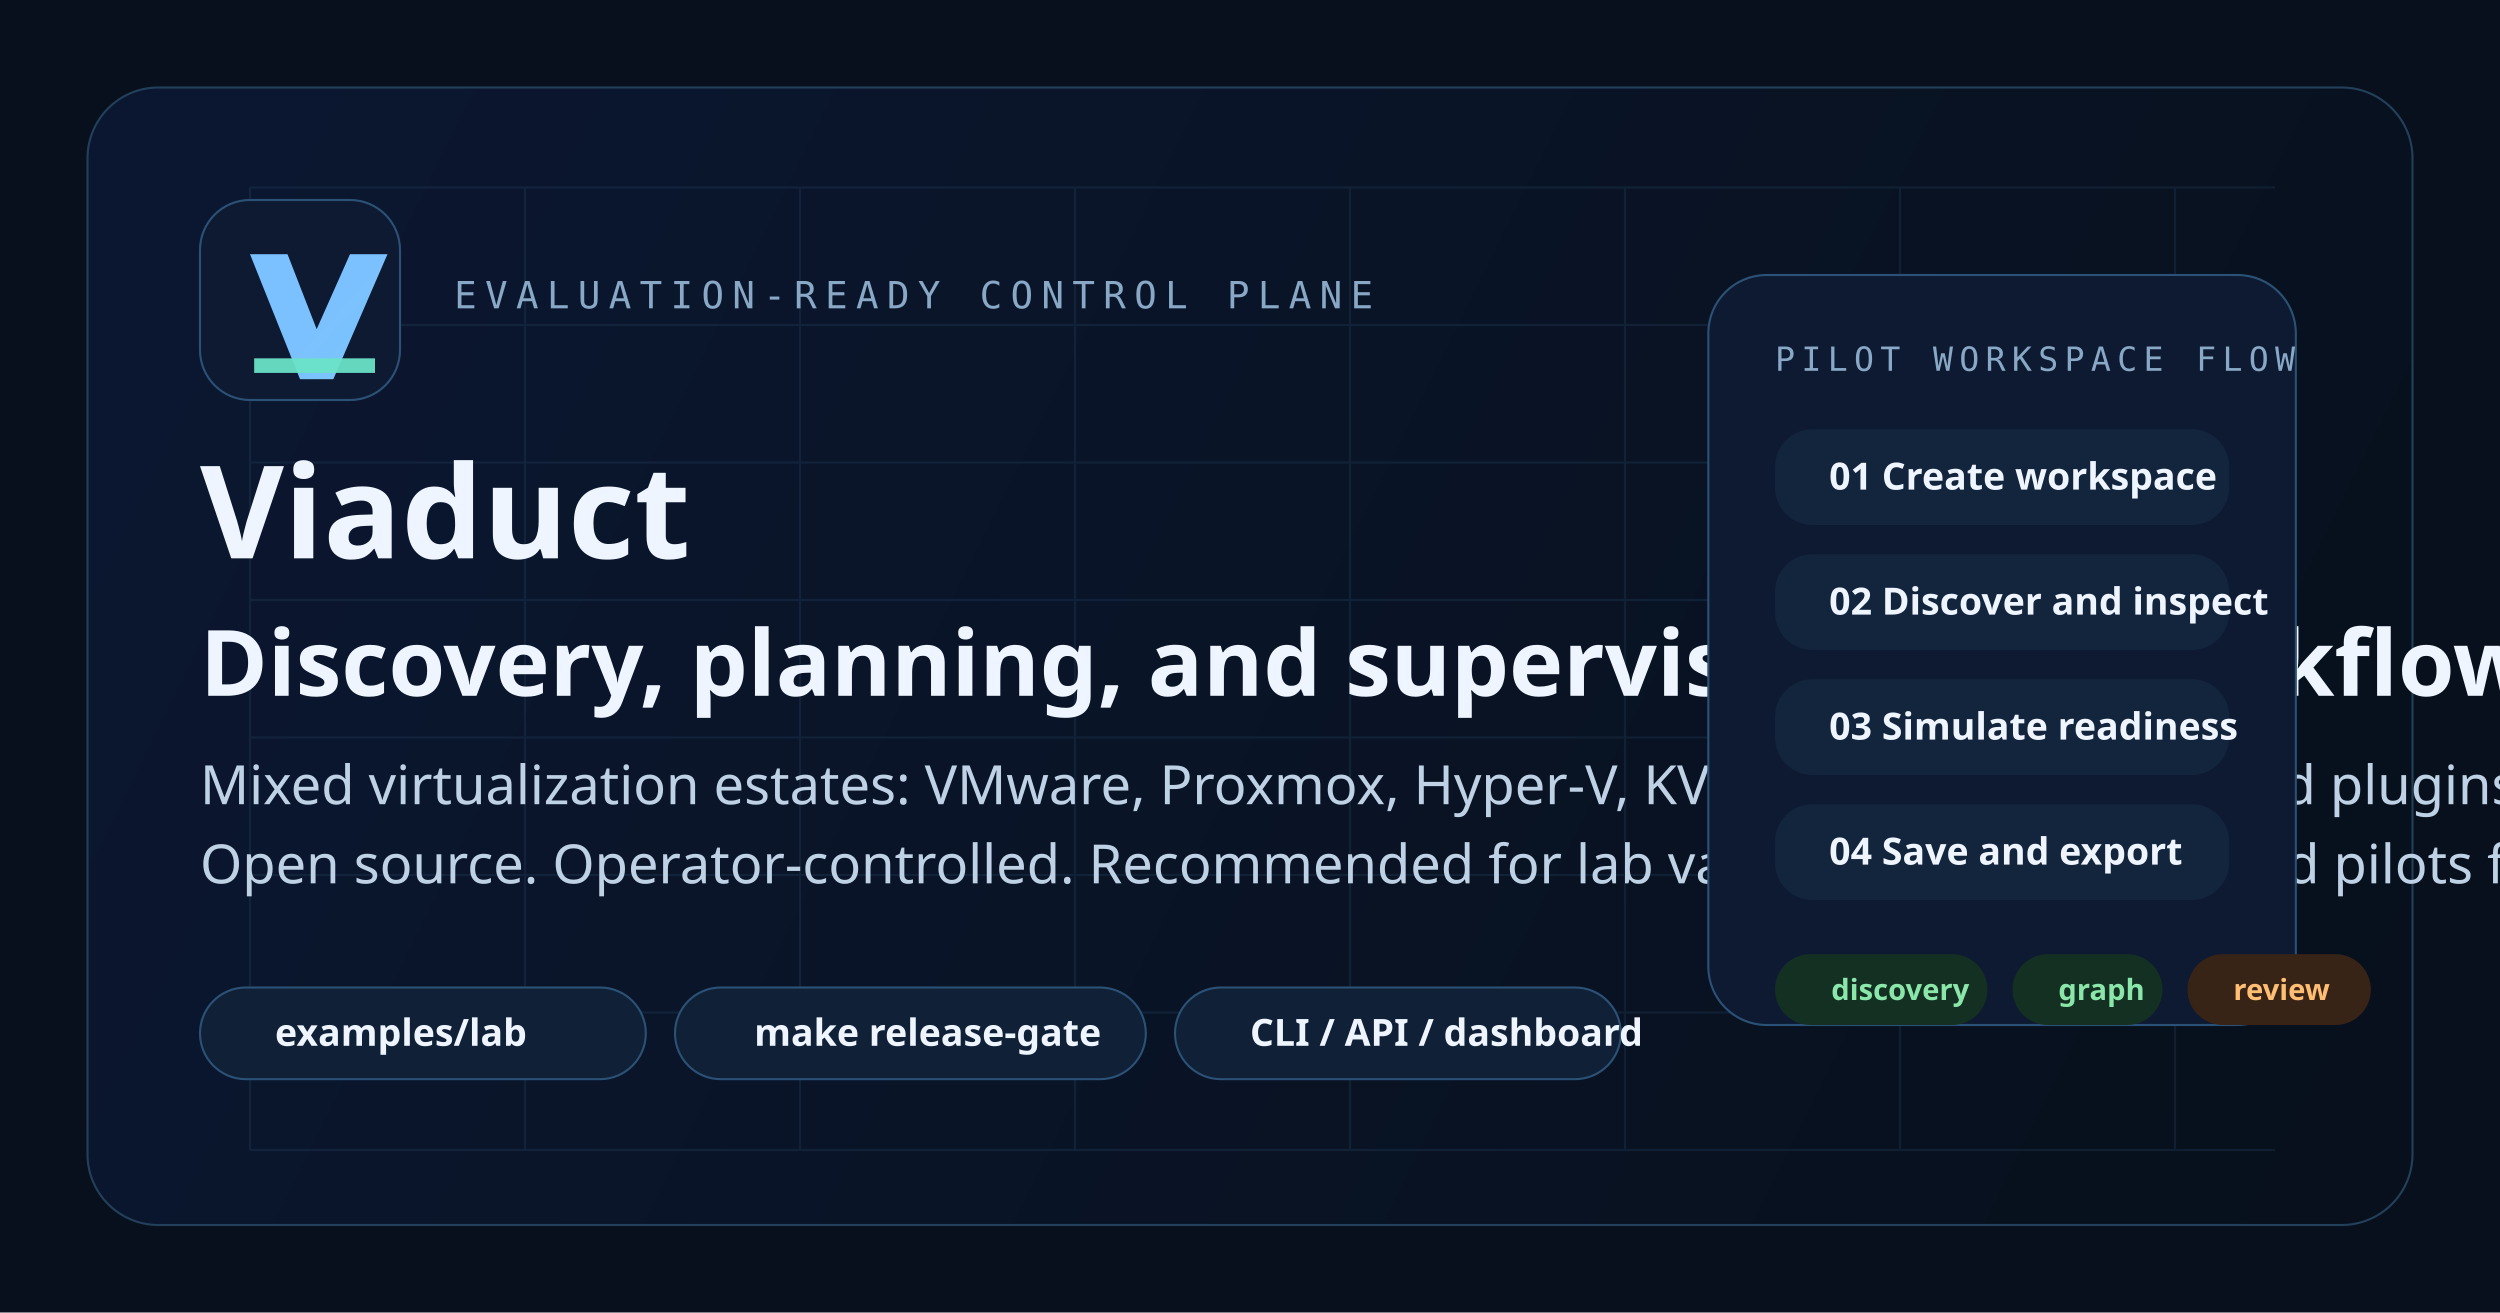
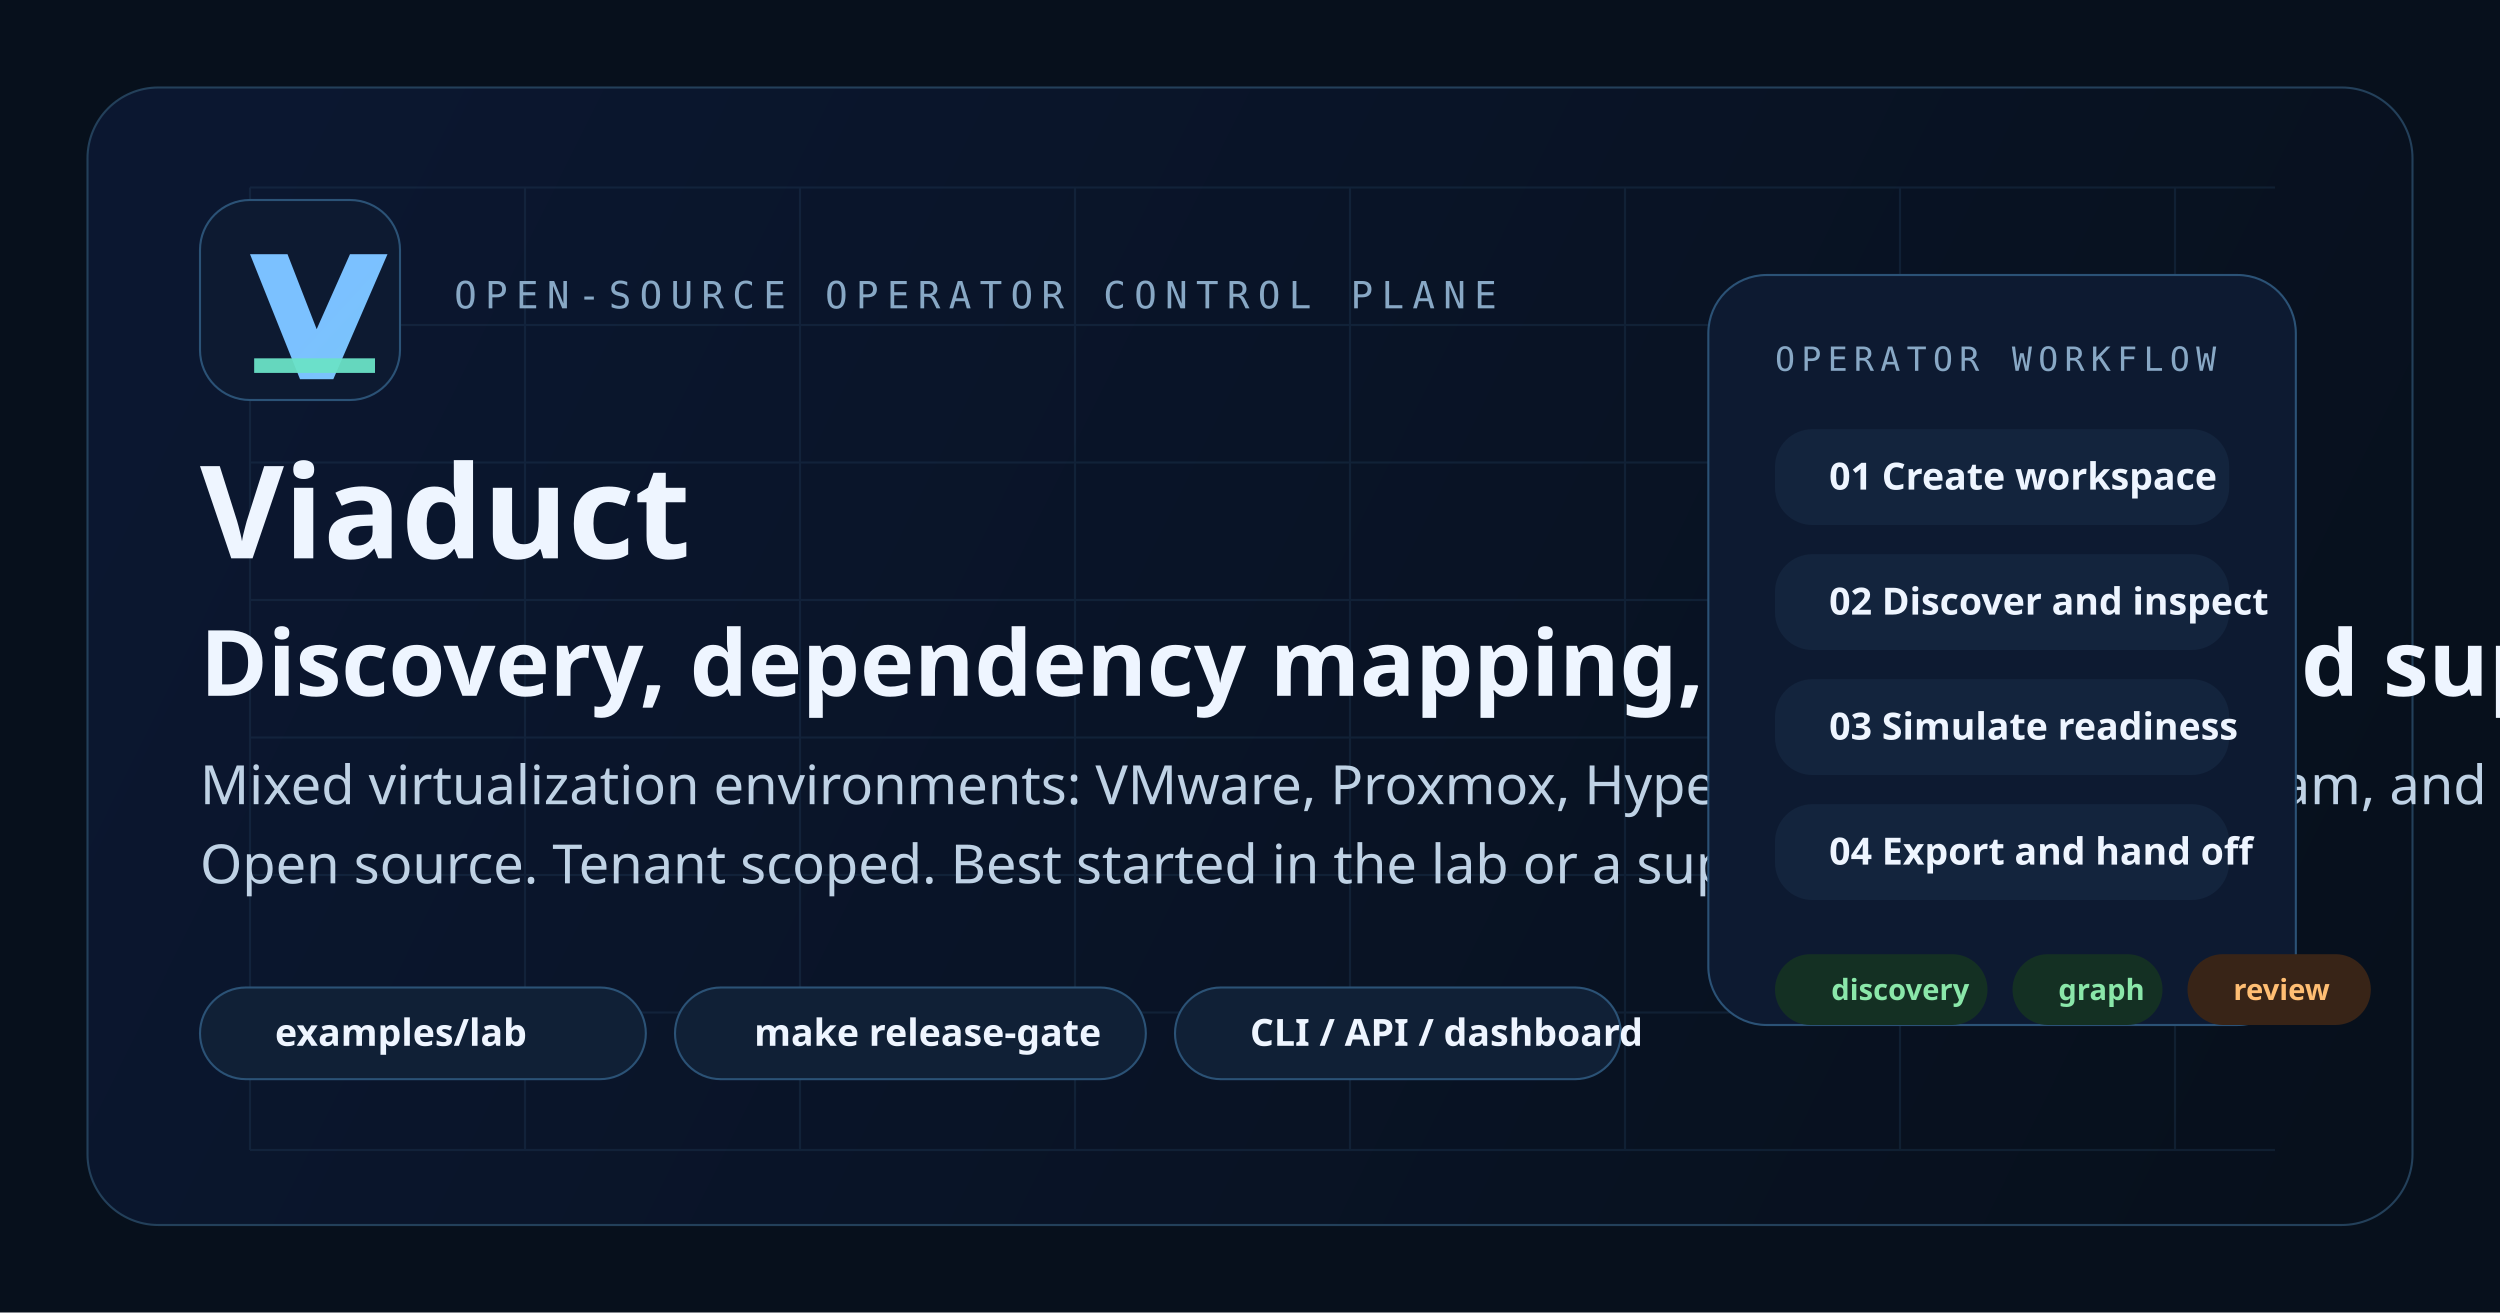
<svg xmlns="http://www.w3.org/2000/svg" width="1200" height="630" viewBox="0 0 1200 630" fill="none">
  <defs>
    <linearGradient id="bg" x1="120" x2="1118" y1="72" y2="566" gradientUnits="userSpaceOnUse">
      <stop offset="0" stop-color="#0B1730" />
      <stop offset="1" stop-color="#07101C" />
    </linearGradient>
    <linearGradient id="accent" x1="188" x2="458" y1="114" y2="362" gradientUnits="userSpaceOnUse">
      <stop offset="0" stop-color="#7BC1FF" />
      <stop offset="1" stop-color="#6AE2C7" />
    </linearGradient>
  </defs>
  <rect width="1200" height="630" fill="#07101C" />
  <rect x="42" y="42" width="1116" height="546" rx="34" fill="url(#bg)" stroke="#23405A" />
  <g opacity="0.32">
    <path d="M120 90H1092" stroke="#23405A" />
    <path d="M120 156H1092" stroke="#23405A" />
    <path d="M120 222H1092" stroke="#23405A" />
    <path d="M120 288H1092" stroke="#23405A" />
    <path d="M120 354H1092" stroke="#23405A" />
    <path d="M120 420H1092" stroke="#23405A" />
    <path d="M120 486H1092" stroke="#23405A" />
    <path d="M120 552H1092" stroke="#23405A" />
    <path d="M120 90V552" stroke="#23405A" />
    <path d="M252 90V552" stroke="#23405A" />
    <path d="M384 90V552" stroke="#23405A" />
    <path d="M516 90V552" stroke="#23405A" />
    <path d="M648 90V552" stroke="#23405A" />
    <path d="M780 90V552" stroke="#23405A" />
    <path d="M912 90V552" stroke="#23405A" />
    <path d="M1044 90V552" stroke="#23405A" />
  </g>
  <rect x="96" y="96" width="96" height="96" rx="24" fill="#0D1A31" stroke="#2B5276" />
  <path d="M120 122h18l14 36 16-36h18l-26 60h-16l-24-60Z" fill="url(#accent)" />
  <path d="M122 172h58v7h-58Z" fill="#6AE2C7" fill-opacity="0.94" />
-   <text x="218" y="148" fill="#88A8C5" font-family="IBM Plex Mono, Consolas, monospace" font-size="18" letter-spacing="4">EVALUATION-READY CONTROL PLANE</text>
+   <text x="218" y="148" fill="#88A8C5" font-family="IBM Plex Mono, Consolas, monospace" font-size="18" letter-spacing="4">OPEN-SOURCE OPERATOR CONTROL PLANE</text>
  <text x="96" y="268" fill="#EEF5FF" font-family="Space Grotesk, Segoe UI, sans-serif" font-size="62" font-weight="700">Viaduct</text>
-   <text x="96" y="334" fill="#EEF5FF" font-family="Space Grotesk, Segoe UI, sans-serif" font-size="44" font-weight="700">Discovery, planning, and supervised pilot workflows</text>
-   <text x="96" y="386" fill="#BFD2E5" font-family="IBM Plex Sans, Segoe UI, sans-serif" font-size="26">Mixed virtualization estates: VMware, Proxmox, Hyper-V, KVM, Nutanix, Veeam, and plugins.</text>
-   <text x="96" y="424" fill="#BFD2E5" font-family="IBM Plex Sans, Segoe UI, sans-serif" font-size="26">Open source. Operator-controlled. Recommended for lab validation and supervised pilots first.</text>
+   <text x="96" y="334" fill="#EEF5FF" font-family="Space Grotesk, Segoe UI, sans-serif" font-size="44" font-weight="700">Discovery, dependency mapping, planning, and supervised execution</text>
+   <text x="96" y="386" fill="#BFD2E5" font-family="IBM Plex Sans, Segoe UI, sans-serif" font-size="26">Mixed virtualization environments: VMware, Proxmox, Hyper-V, KVM, Nutanix, Veeam, and plugins.</text>
+   <text x="96" y="424" fill="#BFD2E5" font-family="IBM Plex Sans, Segoe UI, sans-serif" font-size="26">Open source. Tenant scoped. Best started in the lab or a supervised pilot.</text>
  <rect x="96" y="474" width="214" height="44" rx="22" fill="#102036" stroke="#2B5276" />
  <text x="132" y="502" fill="#EEF5FF" font-family="IBM Plex Sans, Segoe UI, sans-serif" font-size="18" font-weight="700">examples/lab</text>
  <rect x="324" y="474" width="226" height="44" rx="22" fill="#102036" stroke="#2B5276" />
  <text x="362" y="502" fill="#EEF5FF" font-family="IBM Plex Sans, Segoe UI, sans-serif" font-size="18" font-weight="700">make release-gate</text>
  <rect x="564" y="474" width="214" height="44" rx="22" fill="#102036" stroke="#2B5276" />
  <text x="600" y="502" fill="#EEF5FF" font-family="IBM Plex Sans, Segoe UI, sans-serif" font-size="18" font-weight="700">CLI / API / dashboard</text>
  <rect x="820" y="132" width="282" height="360" rx="28" fill="#0D1A31" stroke="#2B5276" />
-   <text x="852" y="178" fill="#88A8C5" font-family="IBM Plex Mono, Consolas, monospace" font-size="16" letter-spacing="3">PILOT WORKSPACE FLOW</text>
+   <text x="852" y="178" fill="#88A8C5" font-family="IBM Plex Mono, Consolas, monospace" font-size="16" letter-spacing="3">OPERATOR WORKFLOW</text>
  <rect x="852" y="206" width="218" height="46" rx="18" fill="#13243D" />
  <text x="878" y="235" fill="#EEF5FF" font-family="IBM Plex Sans, Segoe UI, sans-serif" font-size="18" font-weight="700">01  Create workspace</text>
  <rect x="852" y="266" width="218" height="46" rx="18" fill="#13243D" />
  <text x="878" y="295" fill="#EEF5FF" font-family="IBM Plex Sans, Segoe UI, sans-serif" font-size="18" font-weight="700">02  Discover and inspect</text>
  <rect x="852" y="326" width="218" height="46" rx="18" fill="#13243D" />
  <text x="878" y="355" fill="#EEF5FF" font-family="IBM Plex Sans, Segoe UI, sans-serif" font-size="18" font-weight="700">03  Simulate readiness</text>
  <rect x="852" y="386" width="218" height="46" rx="18" fill="#13243D" />
-   <text x="878" y="415" fill="#EEF5FF" font-family="IBM Plex Sans, Segoe UI, sans-serif" font-size="18" font-weight="700">04  Save and export</text>
+   <text x="878" y="415" fill="#EEF5FF" font-family="IBM Plex Sans, Segoe UI, sans-serif" font-size="18" font-weight="700">04  Export and hand off</text>
  <rect x="852" y="458" width="102" height="34" rx="17" fill="#143023" />
  <text x="879" y="480" fill="#8AE7A9" font-family="IBM Plex Sans, Segoe UI, sans-serif" font-size="14" font-weight="700">discovery</text>
  <rect x="966" y="458" width="72" height="34" rx="17" fill="#143023" />
  <text x="988" y="480" fill="#8AE7A9" font-family="IBM Plex Sans, Segoe UI, sans-serif" font-size="14" font-weight="700">graph</text>
  <rect x="1050" y="458" width="88" height="34" rx="17" fill="#382417" />
  <text x="1072" y="480" fill="#FFBE73" font-family="IBM Plex Sans, Segoe UI, sans-serif" font-size="14" font-weight="700">review</text>
</svg>
